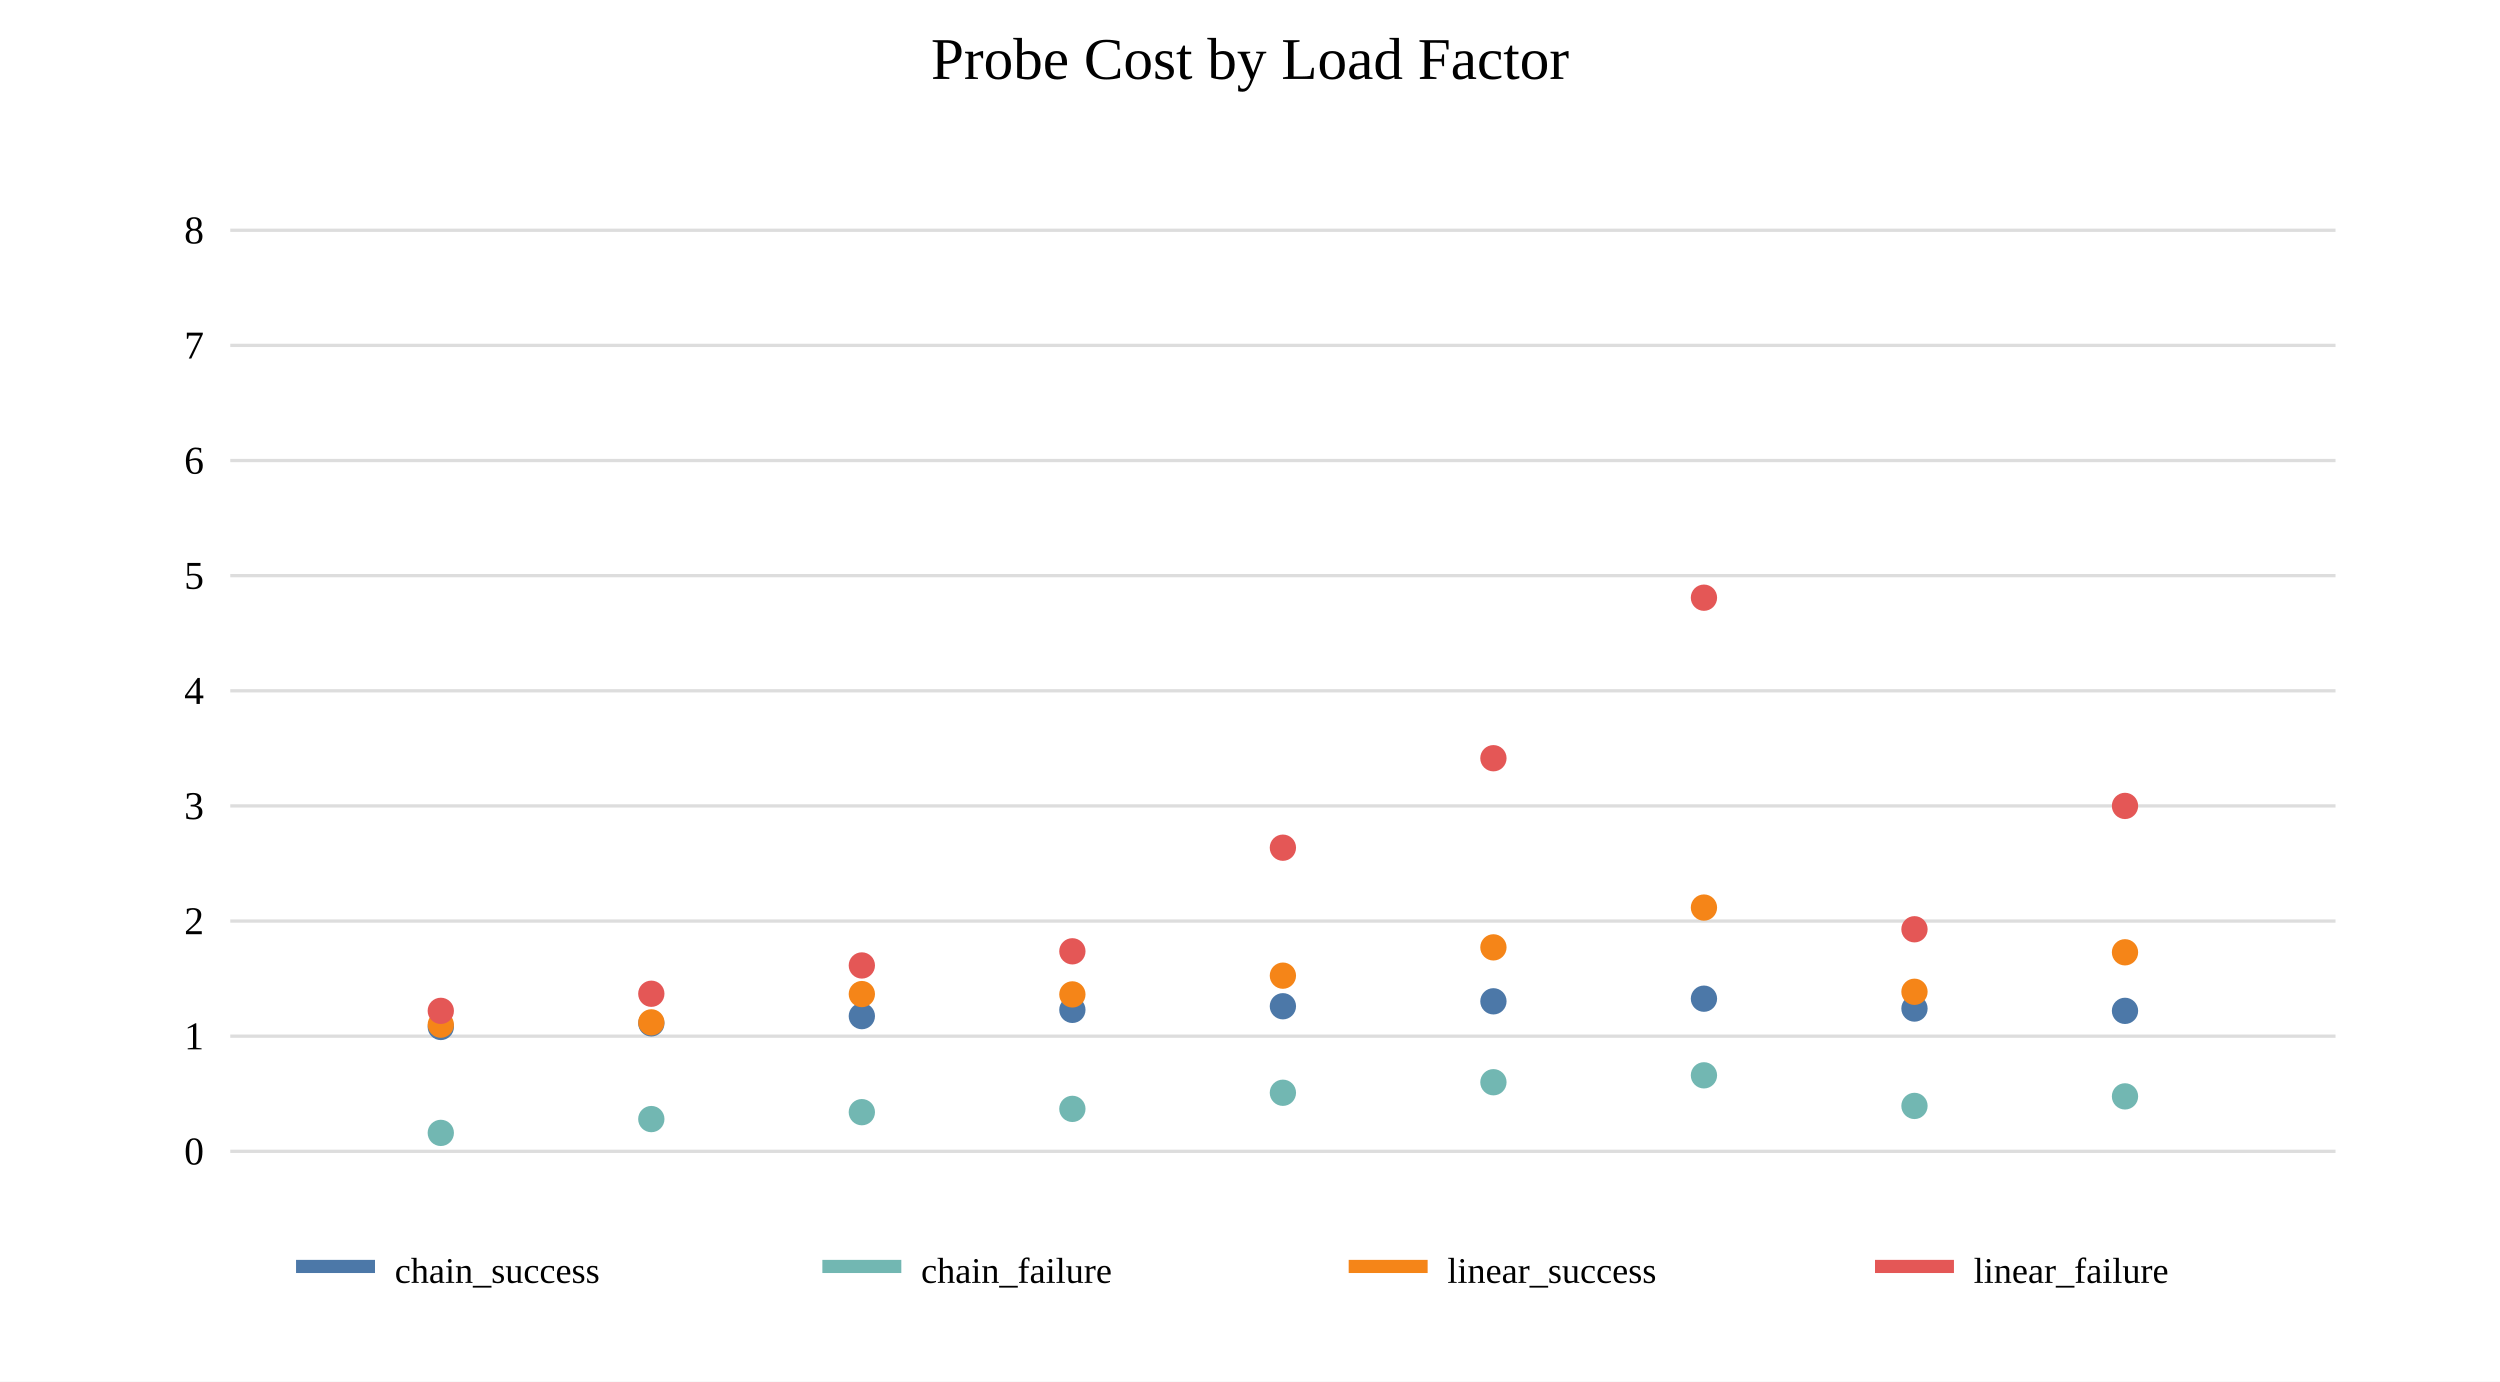
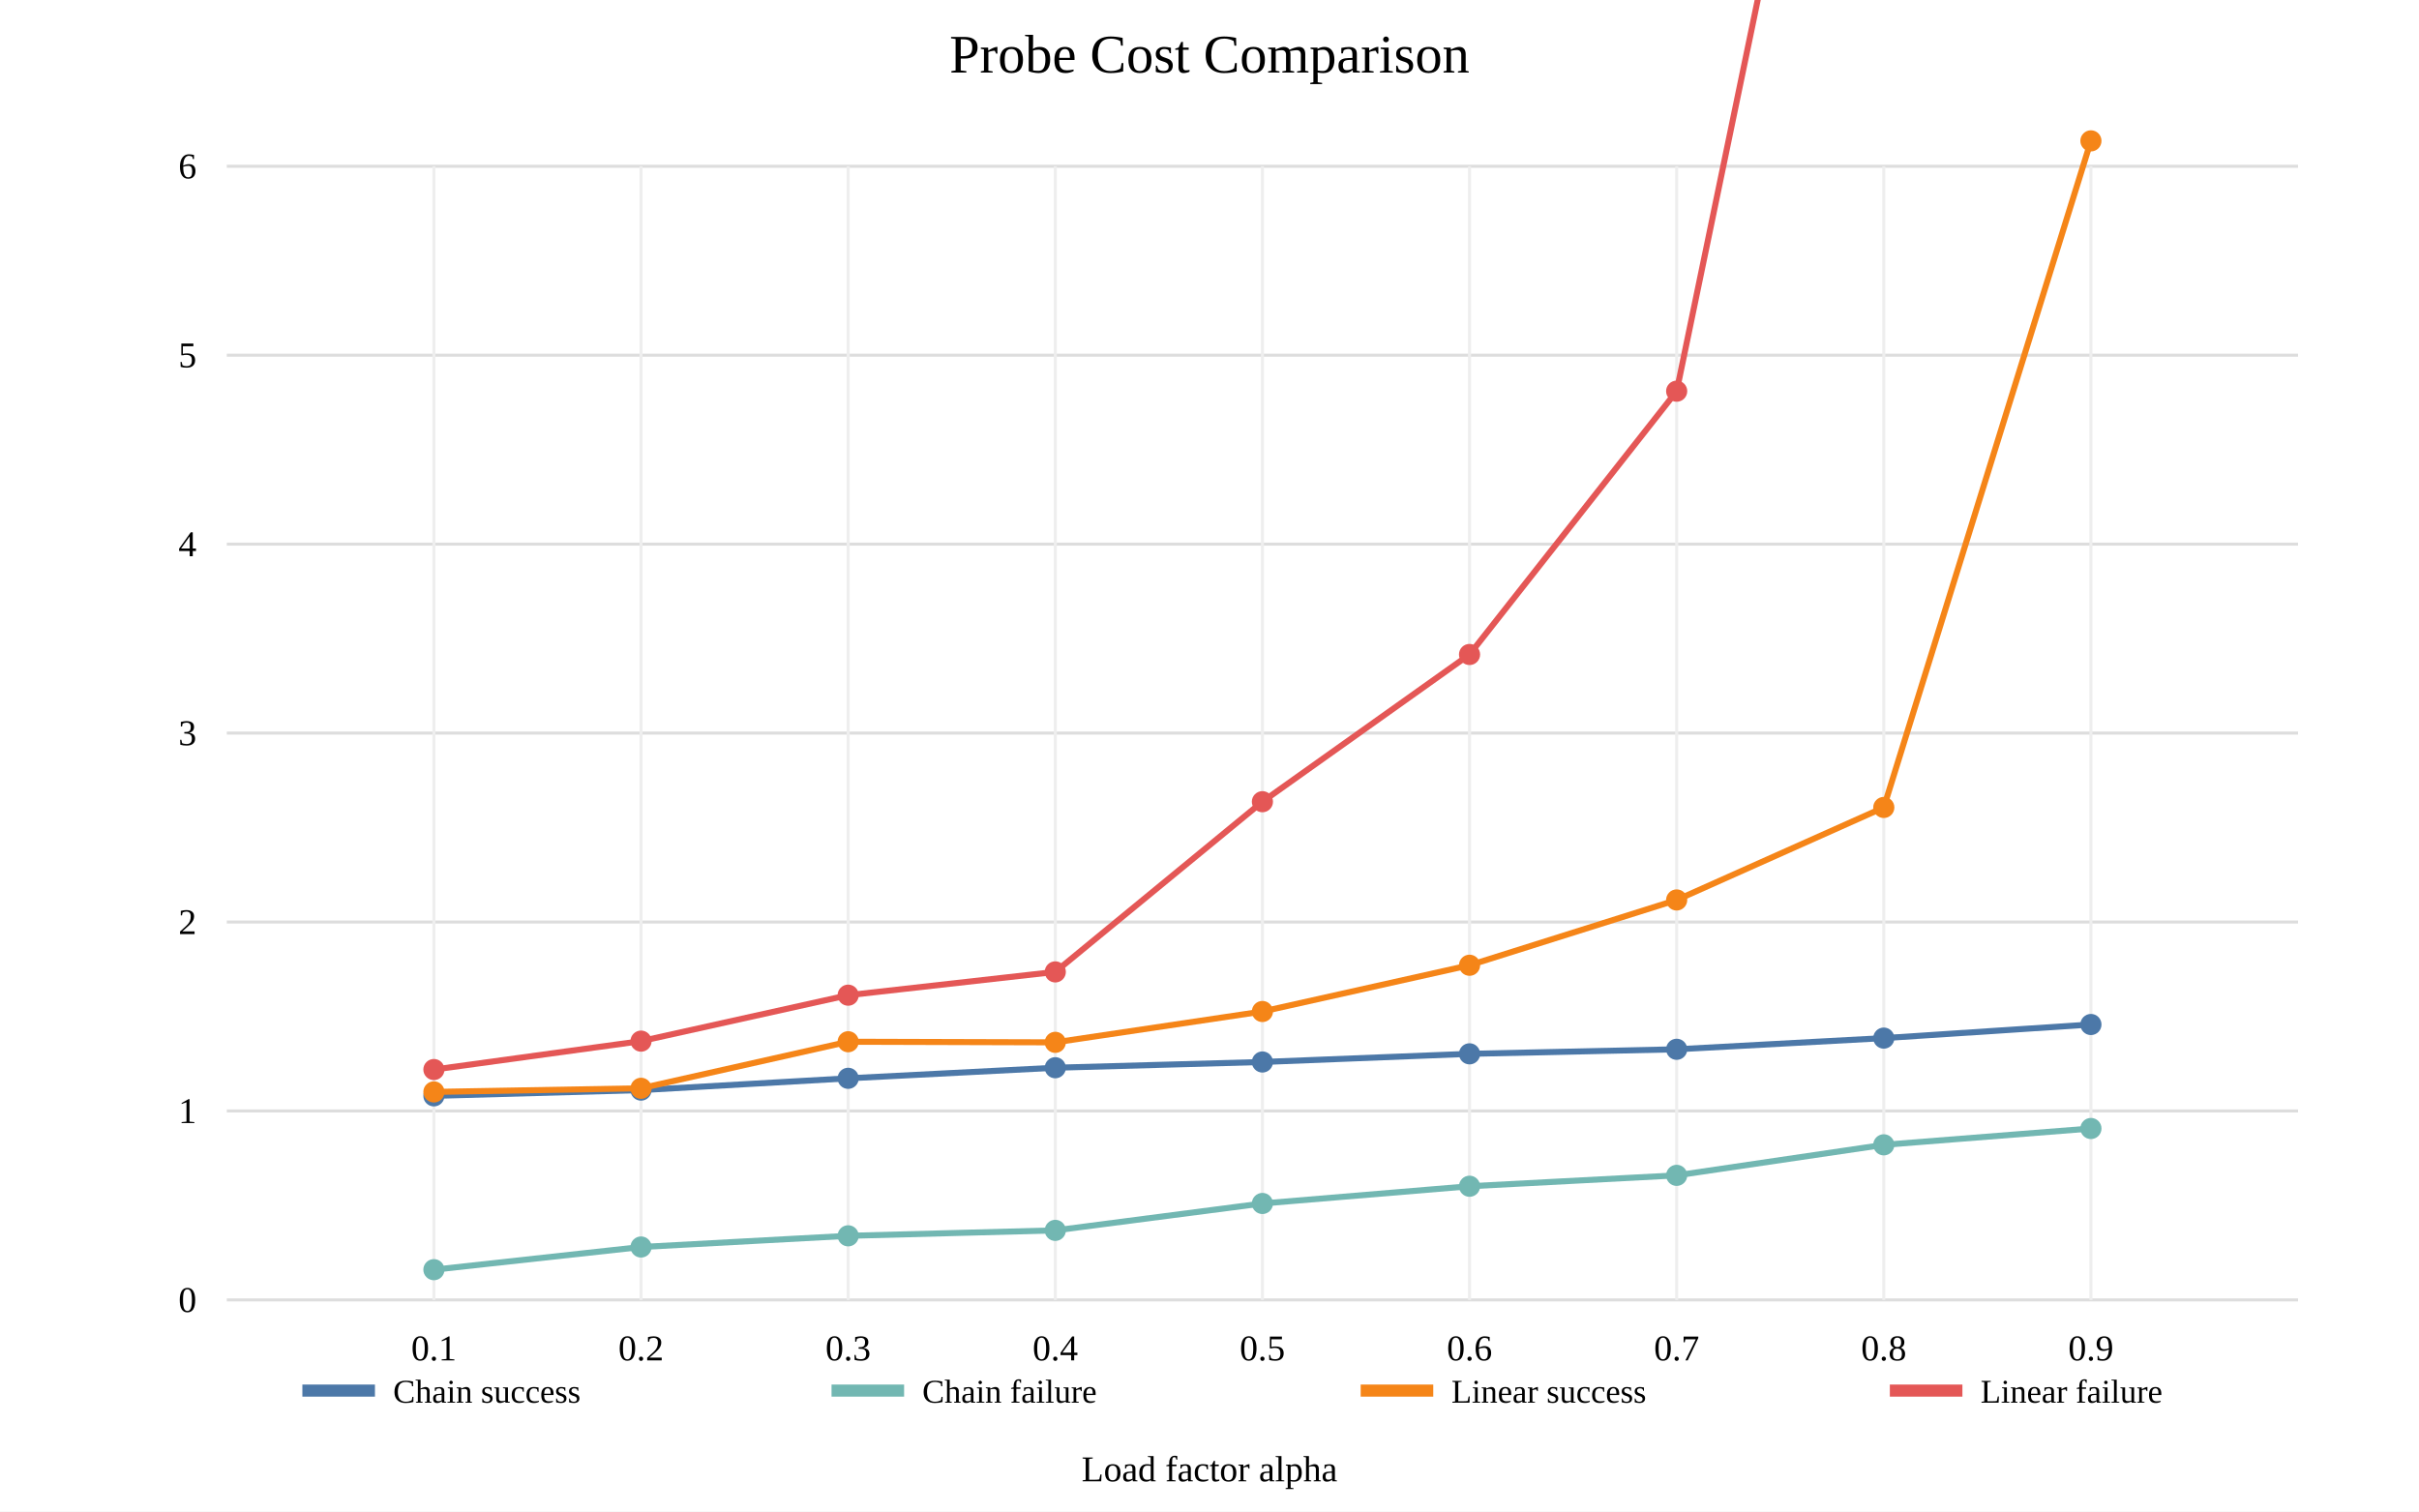
- <svg xmlns="http://www.w3.org/2000/svg" width="760" height="420">
+ <svg xmlns="http://www.w3.org/2000/svg" width="800" height="500">
  <rect width="100%" height="100%" fill="white" />
-   <text x="380" y="24" text-anchor="middle" font-size="18">Probe Cost by Load Factor</text>
-   <line x1="70" y1="350.0" x2="710" y2="350.0" stroke="#ddd" />
-   <text x="62" y="354.0" text-anchor="end" font-size="12">0</text>
-   <line x1="70" y1="315.0" x2="710" y2="315.0" stroke="#ddd" />
-   <text x="62" y="319.0" text-anchor="end" font-size="12">1</text>
-   <line x1="70" y1="280.0" x2="710" y2="280.0" stroke="#ddd" />
-   <text x="62" y="284.0" text-anchor="end" font-size="12">2</text>
-   <line x1="70" y1="245.0" x2="710" y2="245.0" stroke="#ddd" />
-   <text x="62" y="249.0" text-anchor="end" font-size="12">3</text>
-   <line x1="70" y1="210.0" x2="710" y2="210.0" stroke="#ddd" />
-   <text x="62" y="214.0" text-anchor="end" font-size="12">4</text>
-   <line x1="70" y1="175.0" x2="710" y2="175.0" stroke="#ddd" />
-   <text x="62" y="179.0" text-anchor="end" font-size="12">5</text>
-   <line x1="70" y1="140.0" x2="710" y2="140.0" stroke="#ddd" />
-   <text x="62" y="144.0" text-anchor="end" font-size="12">6</text>
-   <line x1="70" y1="105.0" x2="710" y2="105.0" stroke="#ddd" />
-   <text x="62" y="109.0" text-anchor="end" font-size="12">7</text>
-   <line x1="70" y1="70.0" x2="710" y2="70.0" stroke="#ddd" />
-   <text x="62" y="74.0" text-anchor="end" font-size="12">8</text>
-   <circle cx="134.0" cy="312.2" r="4" fill="#4c78a8" />
-   <circle cx="134.0" cy="344.4" r="4" fill="#72b7b2" />
-   <circle cx="134.0" cy="311.5" r="4" fill="#f58518" />
-   <circle cx="134.0" cy="307.3" r="4" fill="#e45756" />
-   <circle cx="198.0" cy="311.1" r="4" fill="#4c78a8" />
-   <circle cx="198.0" cy="340.2" r="4" fill="#72b7b2" />
-   <circle cx="198.0" cy="310.8" r="4" fill="#f58518" />
-   <circle cx="198.0" cy="302.1" r="4" fill="#e45756" />
-   <circle cx="262.0" cy="308.9" r="4" fill="#4c78a8" />
-   <circle cx="262.0" cy="338.1" r="4" fill="#72b7b2" />
-   <circle cx="262.0" cy="302.2" r="4" fill="#f58518" />
-   <circle cx="262.0" cy="293.5" r="4" fill="#e45756" />
-   <circle cx="326.0" cy="307.0" r="4" fill="#4c78a8" />
-   <circle cx="326.0" cy="337.1" r="4" fill="#72b7b2" />
-   <circle cx="326.0" cy="302.3" r="4" fill="#f58518" />
-   <circle cx="326.0" cy="289.2" r="4" fill="#e45756" />
-   <circle cx="390.0" cy="305.9" r="4" fill="#4c78a8" />
-   <circle cx="390.0" cy="332.2" r="4" fill="#72b7b2" />
-   <circle cx="390.0" cy="296.6" r="4" fill="#f58518" />
-   <circle cx="390.0" cy="257.7" r="4" fill="#e45756" />
-   <circle cx="454.0" cy="304.4" r="4" fill="#4c78a8" />
-   <circle cx="454.0" cy="329.0" r="4" fill="#72b7b2" />
-   <circle cx="454.0" cy="288.0" r="4" fill="#f58518" />
-   <circle cx="454.0" cy="230.5" r="4" fill="#e45756" />
-   <circle cx="518.0" cy="303.6" r="4" fill="#4c78a8" />
-   <circle cx="518.0" cy="326.9" r="4" fill="#72b7b2" />
-   <circle cx="518.0" cy="275.9" r="4" fill="#f58518" />
-   <circle cx="518.0" cy="181.7" r="4" fill="#e45756" />
-   <circle cx="582.0" cy="306.6" r="4" fill="#4c78a8" />
-   <circle cx="582.0" cy="336.2" r="4" fill="#72b7b2" />
-   <circle cx="582.0" cy="301.5" r="4" fill="#f58518" />
-   <circle cx="582.0" cy="282.5" r="4" fill="#e45756" />
-   <circle cx="646.0" cy="307.3" r="4" fill="#4c78a8" />
-   <circle cx="646.0" cy="333.3" r="4" fill="#72b7b2" />
-   <circle cx="646.0" cy="289.5" r="4" fill="#f58518" />
-   <circle cx="646.0" cy="245.0" r="4" fill="#e45756" />
-   <line x1="90" y1="385" x2="114" y2="385" stroke="#4c78a8" stroke-width="4" />
-   <text x="120" y="390" font-size="11">chain_success</text>
-   <line x1="250" y1="385" x2="274" y2="385" stroke="#72b7b2" stroke-width="4" />
-   <text x="280" y="390" font-size="11">chain_failure</text>
-   <line x1="410" y1="385" x2="434" y2="385" stroke="#f58518" stroke-width="4" />
-   <text x="440" y="390" font-size="11">linear_success</text>
-   <line x1="570" y1="385" x2="594" y2="385" stroke="#e45756" stroke-width="4" />
-   <text x="600" y="390" font-size="11">linear_failure</text>
+   <text x="400" y="24" text-anchor="middle" font-size="18">Probe Cost Comparison</text>
+   <line x1="75" y1="430.0" x2="760" y2="430.0" stroke="#ddd" />
+   <text x="65" y="434.0" text-anchor="end" font-size="12">0</text>
+   <line x1="75" y1="367.5" x2="760" y2="367.5" stroke="#ddd" />
+   <text x="65" y="371.5" text-anchor="end" font-size="12">1</text>
+   <line x1="75" y1="305.0" x2="760" y2="305.0" stroke="#ddd" />
+   <text x="65" y="309.0" text-anchor="end" font-size="12">2</text>
+   <line x1="75" y1="242.5" x2="760" y2="242.5" stroke="#ddd" />
+   <text x="65" y="246.5" text-anchor="end" font-size="12">3</text>
+   <line x1="75" y1="180.0" x2="760" y2="180.0" stroke="#ddd" />
+   <text x="65" y="184.0" text-anchor="end" font-size="12">4</text>
+   <line x1="75" y1="117.5" x2="760" y2="117.5" stroke="#ddd" />
+   <text x="65" y="121.5" text-anchor="end" font-size="12">5</text>
+   <line x1="75" y1="55.0" x2="760" y2="55.0" stroke="#ddd" />
+   <text x="65" y="59.0" text-anchor="end" font-size="12">6</text>
+   <line x1="143.5" y1="55" x2="143.5" y2="430" stroke="#eee" />
+   <text x="143.5" y="450" text-anchor="middle" font-size="12">0.1</text>
+   <line x1="212.0" y1="55" x2="212.0" y2="430" stroke="#eee" />
+   <text x="212.0" y="450" text-anchor="middle" font-size="12">0.2</text>
+   <line x1="280.5" y1="55" x2="280.5" y2="430" stroke="#eee" />
+   <text x="280.5" y="450" text-anchor="middle" font-size="12">0.3</text>
+   <line x1="349.0" y1="55" x2="349.0" y2="430" stroke="#eee" />
+   <text x="349.0" y="450" text-anchor="middle" font-size="12">0.4</text>
+   <line x1="417.5" y1="55" x2="417.5" y2="430" stroke="#eee" />
+   <text x="417.5" y="450" text-anchor="middle" font-size="12">0.5</text>
+   <line x1="486.0" y1="55" x2="486.0" y2="430" stroke="#eee" />
+   <text x="486.0" y="450" text-anchor="middle" font-size="12">0.6</text>
+   <line x1="554.5" y1="55" x2="554.5" y2="430" stroke="#eee" />
+   <text x="554.5" y="450" text-anchor="middle" font-size="12">0.7</text>
+   <line x1="623.0" y1="55" x2="623.0" y2="430" stroke="#eee" />
+   <text x="623.0" y="450" text-anchor="middle" font-size="12">0.8</text>
+   <line x1="691.5" y1="55" x2="691.5" y2="430" stroke="#eee" />
+   <text x="691.5" y="450" text-anchor="middle" font-size="12">0.9</text>
+   <polyline points="143.5,362.5 212.0,360.6 280.5,356.7 349.0,353.2 417.5,351.3 486.0,348.6 554.5,347.1 623.0,343.4 691.5,338.9" fill="none" stroke="#4c78a8" stroke-width="2" />
+   <circle cx="143.5" cy="362.5" r="3.5" fill="#4c78a8" />
+   <circle cx="212.0" cy="360.6" r="3.5" fill="#4c78a8" />
+   <circle cx="280.5" cy="356.7" r="3.5" fill="#4c78a8" />
+   <circle cx="349.0" cy="353.2" r="3.5" fill="#4c78a8" />
+   <circle cx="417.5" cy="351.3" r="3.5" fill="#4c78a8" />
+   <circle cx="486.0" cy="348.6" r="3.5" fill="#4c78a8" />
+   <circle cx="554.5" cy="347.1" r="3.5" fill="#4c78a8" />
+   <circle cx="623.0" cy="343.4" r="3.5" fill="#4c78a8" />
+   <circle cx="691.5" cy="338.9" r="3.5" fill="#4c78a8" />
+   <polyline points="143.5,420.0 212.0,412.5 280.5,408.8 349.0,407.0 417.5,398.1 486.0,392.4 554.5,388.8 623.0,378.7 691.5,373.3" fill="none" stroke="#72b7b2" stroke-width="2" />
+   <circle cx="143.5" cy="420.0" r="3.5" fill="#72b7b2" />
+   <circle cx="212.0" cy="412.5" r="3.5" fill="#72b7b2" />
+   <circle cx="280.5" cy="408.8" r="3.5" fill="#72b7b2" />
+   <circle cx="349.0" cy="407.0" r="3.5" fill="#72b7b2" />
+   <circle cx="417.5" cy="398.1" r="3.5" fill="#72b7b2" />
+   <circle cx="486.0" cy="392.4" r="3.5" fill="#72b7b2" />
+   <circle cx="554.5" cy="388.8" r="3.5" fill="#72b7b2" />
+   <circle cx="623.0" cy="378.7" r="3.5" fill="#72b7b2" />
+   <circle cx="691.5" cy="373.3" r="3.5" fill="#72b7b2" />
+   <polyline points="143.5,361.2 212.0,360.0 280.5,344.6 349.0,344.8 417.5,334.6 486.0,319.3 554.5,297.7 623.0,267.1 691.5,46.6" fill="none" stroke="#f58518" stroke-width="2" />
+   <circle cx="143.5" cy="361.2" r="3.5" fill="#f58518" />
+   <circle cx="212.0" cy="360.0" r="3.5" fill="#f58518" />
+   <circle cx="280.5" cy="344.6" r="3.5" fill="#f58518" />
+   <circle cx="349.0" cy="344.8" r="3.5" fill="#f58518" />
+   <circle cx="417.5" cy="334.6" r="3.5" fill="#f58518" />
+   <circle cx="486.0" cy="319.3" r="3.5" fill="#f58518" />
+   <circle cx="554.5" cy="297.7" r="3.5" fill="#f58518" />
+   <circle cx="623.0" cy="267.1" r="3.5" fill="#f58518" />
+   <circle cx="691.5" cy="46.6" r="3.5" fill="#f58518" />
+   <polyline points="143.5,353.8 212.0,344.4 280.5,329.2 349.0,321.5 417.5,265.2 486.0,216.5 554.5,129.4 623.0,-201.4 691.5,-2903.7" fill="none" stroke="#e45756" stroke-width="2" />
+   <circle cx="143.5" cy="353.8" r="3.5" fill="#e45756" />
+   <circle cx="212.0" cy="344.4" r="3.5" fill="#e45756" />
+   <circle cx="280.5" cy="329.2" r="3.5" fill="#e45756" />
+   <circle cx="349.0" cy="321.5" r="3.5" fill="#e45756" />
+   <circle cx="417.5" cy="265.2" r="3.5" fill="#e45756" />
+   <circle cx="486.0" cy="216.5" r="3.5" fill="#e45756" />
+   <circle cx="554.5" cy="129.4" r="3.5" fill="#e45756" />
+   <circle cx="623.0" cy="-201.4" r="3.5" fill="#e45756" />
+   <circle cx="691.5" cy="-2903.7" r="3.5" fill="#e45756" />
+   <line x1="100" y1="460" x2="124" y2="460" stroke="#4c78a8" stroke-width="4" />
+   <text x="130" y="464" font-size="11">Chain success</text>
+   <line x1="275" y1="460" x2="299" y2="460" stroke="#72b7b2" stroke-width="4" />
+   <text x="305" y="464" font-size="11">Chain failure</text>
+   <line x1="450" y1="460" x2="474" y2="460" stroke="#f58518" stroke-width="4" />
+   <text x="480" y="464" font-size="11">Linear success</text>
+   <line x1="625" y1="460" x2="649" y2="460" stroke="#e45756" stroke-width="4" />
+   <text x="655" y="464" font-size="11">Linear failure</text>
+   <text x="400" y="490" text-anchor="middle" font-size="12">Load factor alpha</text>
</svg>
